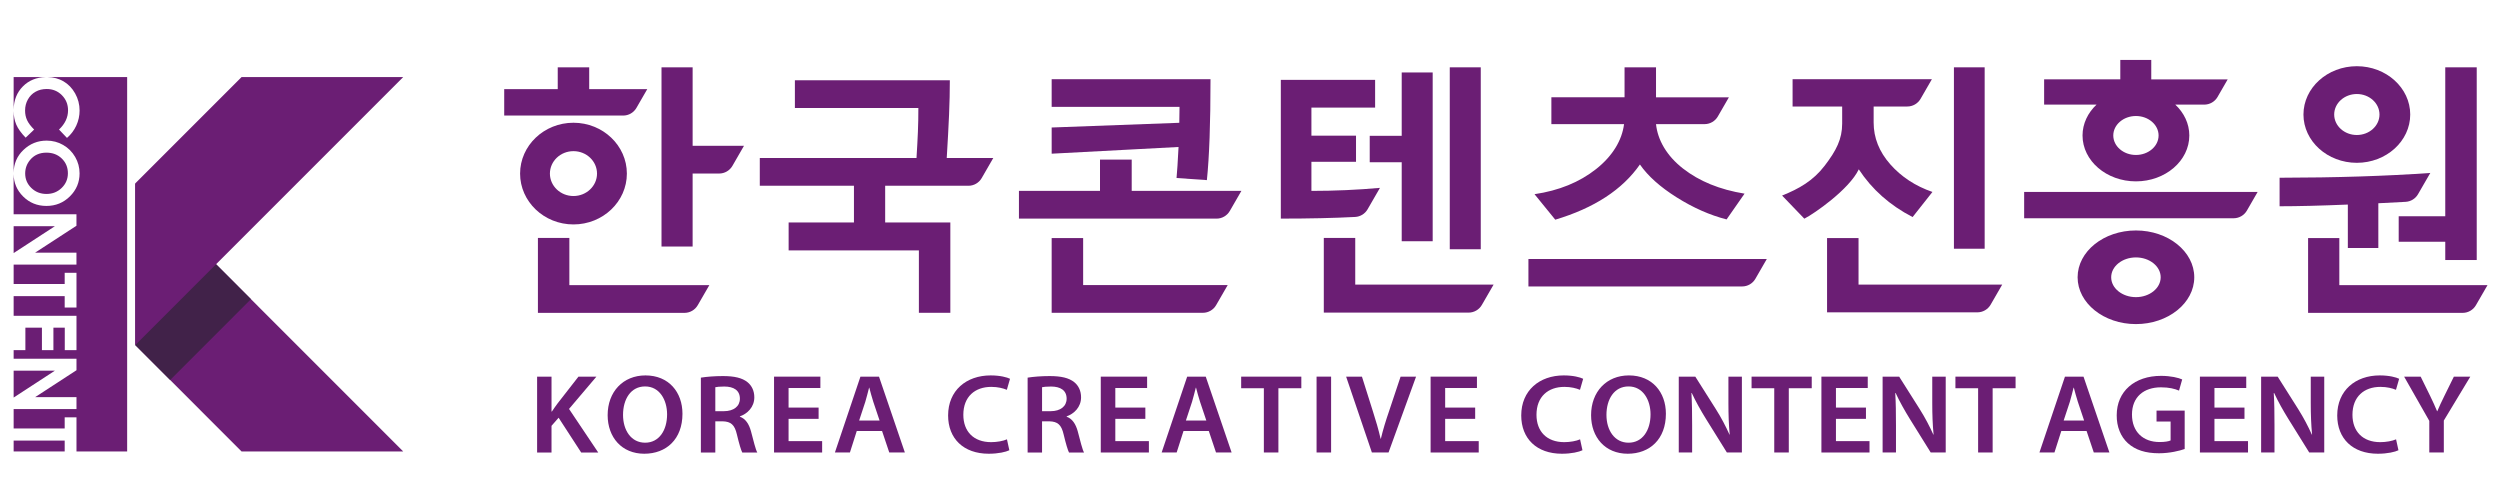
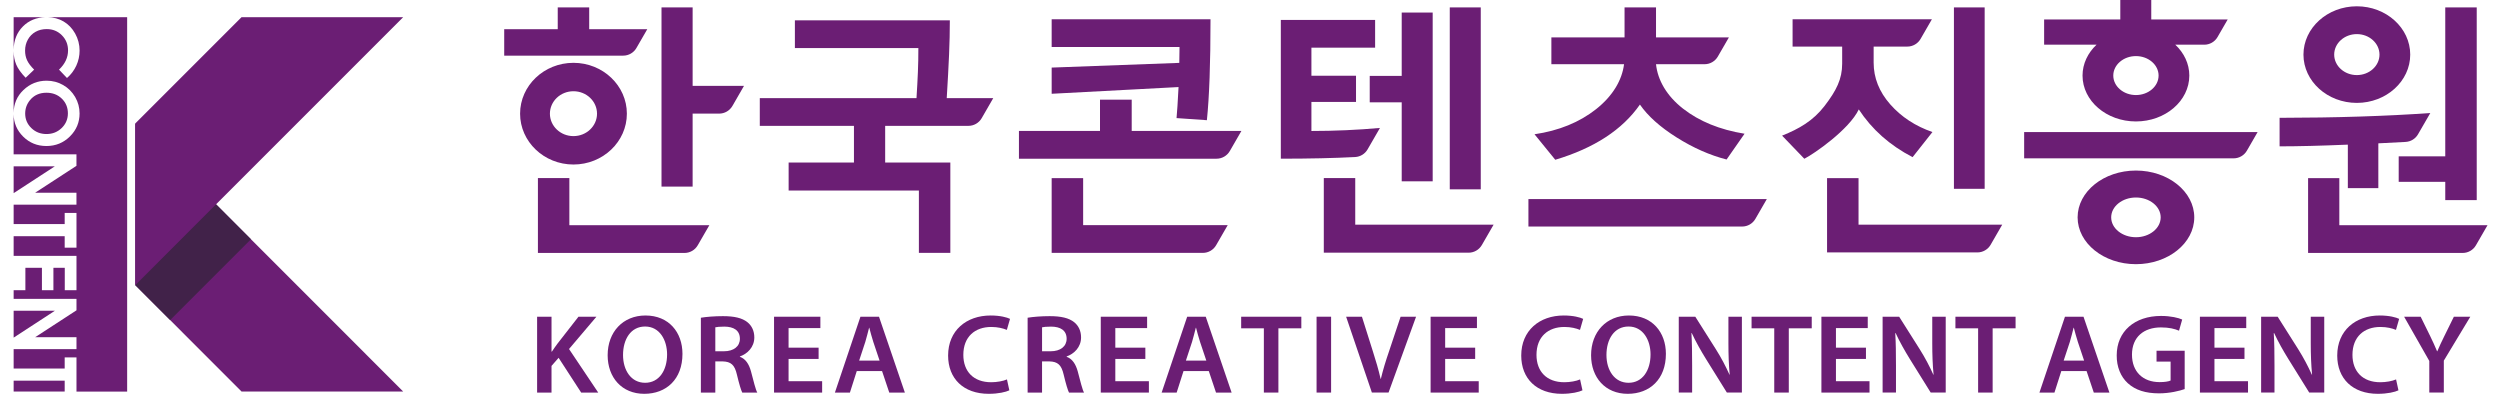
- <svg xmlns="http://www.w3.org/2000/svg" version="1.1" id="Layer_1" x="0px" y="0px" width="300px" height="59px" viewBox="0 0 300 59" enable-background="new 0 0 300 59" xml:space="preserve">
+ <svg xmlns="http://www.w3.org/2000/svg" version="1.1" id="Layer_1" x="0px" y="0px" width="300" height="47.32" viewBox="0 7.19 300 47.32" enable-background="new 0 7.19 300 47.32" xml:space="preserve">
  <g>
    <polygon fill="#6B1E74" points="16.229,22.007 28.986,9.25 48.383,9.25 16.231,41.408  " />
    <polygon fill="#6B1E74" points="16.231,41.408 28.986,54.175 48.383,54.175 16.229,22.007  " />
    <polygon fill="#412249" points="20.419,45.598 16.231,41.408 25.928,31.709 30.115,35.901  " />
    <path fill="#6B1E74" d="M5.582,23.274c0.718,0,1.323-0.241,1.821-0.723c0.498-0.483,0.745-1.07,0.745-1.76   c0-0.697-0.241-1.285-0.727-1.761c-0.484-0.475-1.103-0.712-1.85-0.712c-0.837,0-1.494,0.3-1.979,0.897   c-0.379,0.466-0.57,0.999-0.57,1.602c0,0.681,0.246,1.26,0.738,1.739C4.256,23.036,4.858,23.274,5.582,23.274" />
    <polygon fill="#6B1E74" points="1.637,44.482 1.637,47.706 6.584,44.482  " />
    <path fill="#6B1E74" d="M5.464,9.25H1.637v3.907c0.02-1.132,0.387-2.064,1.112-2.792C3.461,9.65,4.366,9.28,5.464,9.25" />
    <polygon fill="#6B1E74" points="1.637,27.146 1.637,30.368 6.584,27.146  " />
    <path fill="#6B1E74" d="M15.258,9.25H5.709c0.708,0.015,1.344,0.18,1.902,0.505c0.583,0.341,1.053,0.827,1.408,1.46   c0.354,0.635,0.532,1.317,0.532,2.049c0,0.622-0.128,1.221-0.391,1.797c-0.263,0.575-0.636,1.071-1.122,1.489l-0.957-1.004   c0.721-0.683,1.084-1.451,1.084-2.305c0-0.72-0.249-1.327-0.74-1.82c-0.492-0.494-1.099-0.74-1.82-0.74   c-0.504,0-0.952,0.109-1.339,0.328c-0.392,0.218-0.697,0.527-0.92,0.927c-0.224,0.4-0.336,0.844-0.336,1.332   c0,0.417,0.077,0.797,0.235,1.142c0.156,0.346,0.438,0.725,0.851,1.138l-1.018,0.973c-0.543-0.557-0.918-1.084-1.13-1.578   c-0.201-0.475-0.304-1.014-0.313-1.617v7.416c0.017-1.097,0.405-2.012,1.172-2.743c0.783-0.75,1.711-1.125,2.787-1.125   c0.722,0,1.387,0.176,1.988,0.523c0.606,0.35,1.084,0.829,1.439,1.439c0.354,0.61,0.528,1.268,0.528,1.972   c0,1.067-0.384,1.985-1.157,2.753c-0.772,0.767-1.713,1.151-2.822,1.151c-1.103,0-2.033-0.379-2.796-1.136   c-0.742-0.74-1.123-1.633-1.14-2.68v4.817h7.541v1.376l-4.961,3.229h4.961v1.433H1.637v2.328h6.125v-1.34h1.416v4.168H7.762v-1.372   H1.637v2.362h7.541v4.116H7.773v-2.69H6.409v2.69H5.031v-2.69H3.046v2.69H1.637v1.038h7.541v1.376l-4.961,3.229h4.961v1.433H1.637   v2.328h6.125v-1.34h1.416v4.102h6.08V9.25z" />
    <rect x="1.637" y="52.87" fill="#6B1E74" width="6.125" height="1.304" />
    <path fill="#6B1E74" d="M64.454,45.197h1.729v4.186h0.043c0.228-0.35,0.468-0.676,0.694-0.986l2.496-3.2h2.154l-3.287,3.875   l3.504,5.228h-2.045l-2.709-4.173l-0.851,0.971V54.3h-1.729V45.197z" />
    <path fill="#6B1E74" d="M74.764,49.789c0,1.85,0.978,3.335,2.649,3.335c1.687,0,2.638-1.498,2.638-3.404   c0-1.714-0.891-3.348-2.638-3.348C75.685,46.372,74.764,47.911,74.764,49.789 M81.896,49.653c0,3.052-1.942,4.795-4.582,4.795   c-2.693,0-4.396-1.959-4.396-4.632c0-2.797,1.846-4.767,4.54-4.767C80.251,45.049,81.896,47.06,81.896,49.653" />
    <path fill="#6B1E74" d="M85.838,49.342h1.035c1.178,0,1.914-0.594,1.914-1.499c0-1.001-0.736-1.459-1.873-1.459   c-0.552,0-0.906,0.042-1.076,0.082V49.342z M84.105,45.317c0.653-0.107,1.632-0.189,2.641-0.189c1.374,0,2.311,0.217,2.948,0.729   c0.525,0.42,0.824,1.054,0.824,1.824c0,1.174-0.837,1.972-1.731,2.283v0.041c0.68,0.242,1.093,0.876,1.333,1.755   c0.298,1.134,0.553,2.189,0.753,2.54h-1.802c-0.142-0.271-0.369-1.013-0.639-2.147c-0.27-1.189-0.724-1.567-1.716-1.595h-0.879   V54.3h-1.732V45.317z" />
    <polygon fill="#6B1E74" points="98.232,50.262 94.628,50.262 94.628,52.935 98.657,52.935 98.657,54.3 92.885,54.3 92.885,45.197    98.445,45.197 98.445,46.561 94.628,46.561 94.628,48.91 98.232,48.91  " />
    <path fill="#6B1E74" d="M105.55,50.464l-0.753-2.242c-0.184-0.553-0.338-1.175-0.482-1.7h-0.025c-0.145,0.525-0.285,1.16-0.455,1.7   l-0.738,2.242H105.55z M102.812,51.72l-0.822,2.579h-1.801l3.063-9.101h2.228l3.104,9.101h-1.872l-0.865-2.579H102.812z" />
    <path fill="#6B1E74" d="M121.121,54.03c-0.413,0.202-1.319,0.418-2.47,0.418c-3.034,0-4.878-1.824-4.878-4.592   c0-2.998,2.184-4.807,5.106-4.807c1.147,0,1.97,0.228,2.324,0.405l-0.382,1.323c-0.455-0.189-1.079-0.351-1.872-0.351   c-1.942,0-3.349,1.161-3.349,3.35c0,1.998,1.234,3.282,3.335,3.282c0.71,0,1.445-0.136,1.9-0.339L121.121,54.03z" />
    <path fill="#6B1E74" d="M125.047,49.342h1.033c1.18,0,1.916-0.594,1.916-1.499c0-1.001-0.736-1.459-1.872-1.459   c-0.554,0-0.906,0.042-1.077,0.082V49.342z M123.315,45.317c0.654-0.107,1.632-0.189,2.638-0.189c1.377,0,2.313,0.217,2.953,0.729   c0.522,0.42,0.822,1.054,0.822,1.824c0,1.174-0.837,1.972-1.732,2.283v0.041c0.681,0.242,1.093,0.876,1.334,1.755   c0.298,1.134,0.553,2.189,0.753,2.54h-1.802c-0.142-0.271-0.369-1.013-0.639-2.147c-0.271-1.189-0.723-1.567-1.717-1.595h-0.879   V54.3h-1.731V45.317z" />
    <polygon fill="#6B1E74" points="137.442,50.262 133.838,50.262 133.838,52.935 137.867,52.935 137.867,54.3 132.093,54.3    132.093,45.197 137.653,45.197 137.653,46.561 133.838,46.561 133.838,48.91 137.442,48.91  " />
    <path fill="#6B1E74" d="M144.759,50.464l-0.752-2.242c-0.183-0.553-0.34-1.175-0.482-1.7h-0.027c-0.143,0.525-0.283,1.16-0.454,1.7   l-0.737,2.242H144.759z M142.021,51.72l-0.822,2.579h-1.801l3.063-9.101h2.229l3.104,9.101h-1.873l-0.865-2.579H142.021z" />
    <polygon fill="#6B1E74" points="151.663,46.588 148.94,46.588 148.94,45.197 156.16,45.197 156.16,46.588 153.408,46.588    153.408,54.298 151.663,54.298  " />
    <rect x="157.988" y="45.195" fill="#6B1E74" width="1.744" height="9.103" />
    <path fill="#6B1E74" d="M164.626,54.298l-3.091-9.101h1.898l1.305,4.133c0.37,1.148,0.681,2.214,0.936,3.321h0.029   c0.257-1.08,0.597-2.188,0.979-3.294l1.389-4.16h1.857l-3.304,9.101H164.626z" />
    <polygon fill="#6B1E74" points="177.02,50.262 173.419,50.262 173.419,52.935 177.447,52.935 177.447,54.3 171.672,54.3    171.672,45.197 177.233,45.197 177.233,46.561 173.419,46.561 173.419,48.91 177.02,48.91  " />
    <path fill="#6B1E74" d="M189.896,54.03c-0.41,0.202-1.319,0.418-2.468,0.418c-3.036,0-4.88-1.824-4.88-4.592   c0-2.998,2.185-4.807,5.106-4.807c1.149,0,1.972,0.228,2.326,0.405l-0.382,1.323c-0.455-0.189-1.079-0.351-1.872-0.351   c-1.942,0-3.348,1.161-3.348,3.35c0,1.998,1.232,3.282,3.332,3.282c0.708,0,1.447-0.136,1.9-0.339L189.896,54.03z" />
    <path fill="#6B1E74" d="M192.774,49.789c0,1.85,0.979,3.335,2.652,3.335c1.688,0,2.638-1.498,2.638-3.404   c0-1.714-0.895-3.348-2.638-3.348C193.696,46.372,192.774,47.911,192.774,49.789 M199.908,49.653c0,3.052-1.942,4.795-4.581,4.795   c-2.696,0-4.397-1.959-4.397-4.632c0-2.797,1.845-4.767,4.539-4.767C198.263,45.049,199.908,47.06,199.908,49.653" />
    <path fill="#6B1E74" d="M201.452,54.298v-9.101h1.985l2.468,3.903c0.641,1.012,1.191,2.066,1.632,3.052h0.028   c-0.113-1.216-0.155-2.391-0.155-3.781v-3.174h1.617v9.101h-1.802l-2.496-4.01c-0.611-0.986-1.247-2.105-1.717-3.132l-0.041,0.012   c0.069,1.175,0.085,2.377,0.085,3.876v3.254H201.452z" />
    <polygon fill="#6B1E74" points="212.91,46.588 210.188,46.588 210.188,45.197 217.408,45.197 217.408,46.588 214.655,46.588    214.655,54.298 212.91,54.298  " />
    <polygon fill="#6B1E74" points="223.915,50.262 220.313,50.262 220.313,52.935 224.342,52.935 224.342,54.3 218.569,54.3    218.569,45.197 224.129,45.197 224.129,46.561 220.313,46.561 220.313,48.91 223.915,48.91  " />
    <path fill="#6B1E74" d="M225.913,54.298v-9.101h1.987l2.468,3.903c0.638,1.012,1.191,2.066,1.631,3.052h0.03   c-0.115-1.216-0.158-2.391-0.158-3.781v-3.174h1.615v9.101h-1.8l-2.496-4.01c-0.609-0.986-1.245-2.105-1.716-3.132l-0.043,0.012   c0.07,1.175,0.086,2.377,0.086,3.876v3.254H225.913z" />
    <polygon fill="#6B1E74" points="237.374,46.588 234.651,46.588 234.651,45.197 241.869,45.197 241.869,46.588 239.117,46.588    239.117,54.298 237.374,54.298  " />
    <path fill="#6B1E74" d="M250.094,50.464l-0.751-2.242c-0.186-0.553-0.341-1.175-0.482-1.7h-0.03c-0.142,0.525-0.282,1.16-0.451,1.7   l-0.741,2.242H250.094z M247.356,51.72l-0.822,2.579h-1.802l3.063-9.101h2.227l3.107,9.101h-1.874l-0.865-2.579H247.356z" />
    <path fill="#6B1E74" d="M262.162,53.88c-0.608,0.217-1.802,0.512-3.077,0.512c-1.616,0-2.838-0.39-3.744-1.213   c-0.853-0.771-1.351-1.972-1.335-3.35c0-2.877,2.156-4.726,5.319-4.726c1.177,0,2.098,0.229,2.538,0.431l-0.38,1.338   c-0.527-0.217-1.165-0.393-2.173-0.393c-2.042,0-3.473,1.148-3.473,3.268c0,2.067,1.33,3.297,3.317,3.297   c0.624,0,1.091-0.081,1.318-0.19v-2.268h-1.688v-1.31h3.377V53.88z" />
    <polygon fill="#6B1E74" points="269.338,50.262 265.734,50.262 265.734,52.935 269.762,52.935 269.762,54.3 263.989,54.3    263.989,45.197 269.549,45.197 269.549,46.561 265.734,46.561 265.734,48.91 269.338,48.91  " />
    <path fill="#6B1E74" d="M271.335,54.298v-9.101h1.986l2.468,3.903c0.637,1.012,1.191,2.066,1.632,3.052h0.027   c-0.112-1.216-0.157-2.391-0.157-3.781v-3.174h1.618v9.101h-1.801l-2.495-4.01c-0.61-0.986-1.25-2.105-1.717-3.132l-0.045,0.012   c0.072,1.175,0.087,2.377,0.087,3.876v3.254H271.335z" />
    <path fill="#6B1E74" d="M287.814,54.03c-0.411,0.202-1.317,0.418-2.468,0.418c-3.035,0-4.879-1.824-4.879-4.592   c0-2.998,2.185-4.807,5.106-4.807c1.148,0,1.97,0.228,2.325,0.405l-0.382,1.323c-0.455-0.189-1.078-0.351-1.872-0.351   c-1.942,0-3.349,1.161-3.349,3.35c0,1.998,1.234,3.282,3.335,3.282c0.707,0,1.445-0.136,1.898-0.339L287.814,54.03z" />
    <path fill="#6B1E74" d="M291.515,54.298v-3.794l-3.02-5.307h1.984l1.149,2.336c0.325,0.675,0.564,1.188,0.821,1.809h0.028   c0.241-0.581,0.512-1.146,0.837-1.809l1.15-2.336h1.973l-3.178,5.267v3.834H291.515z" />
    <path fill="#6B1E74" d="M65.989,20.831c0-1.486,1.266-2.693,2.826-2.693s2.828,1.207,2.828,2.693c0,1.485-1.268,2.692-2.828,2.692   S65.989,22.316,65.989,20.831 M75.224,20.831c0-3.363-2.875-6.102-6.408-6.102c-3.532,0-6.405,2.738-6.405,6.102   c0,3.364,2.873,6.101,6.405,6.101C72.349,26.932,75.224,24.195,75.224,20.831" />
    <path fill="#6B1E74" d="M282.82,11.282c1.499,0,2.719,1.104,2.719,2.46c0,1.356-1.22,2.458-2.719,2.458s-2.717-1.102-2.717-2.458   C280.104,12.386,281.321,11.282,282.82,11.282 M282.82,19.538c3.532,0,6.407-2.601,6.407-5.795c0-3.197-2.875-5.798-6.407-5.798   c-3.531,0-6.405,2.601-6.405,5.798C276.415,16.937,279.289,19.538,282.82,19.538" />
    <path fill="#6B1E74" d="M256.312,18.596c-1.499,0-2.718-1.049-2.718-2.337c0-1.29,1.219-2.338,2.718-2.338   c1.497,0,2.719,1.048,2.719,2.338C259.03,17.547,257.809,18.596,256.312,18.596 M249.904,16.259c0,3.036,2.872,5.505,6.407,5.505   c3.532,0,6.407-2.47,6.407-5.505c0-1.428-0.642-2.727-1.682-3.705h3.479c0.655,0,1.262-0.351,1.589-0.917l1.219-2.11V9.524h-9.171   V7.189h-3.716v2.334h-9.141v3.03h6.29C250.546,13.533,249.904,14.832,249.904,16.259" />
    <path fill="#6B1E74" d="M256.312,35.657c-1.639,0-2.97-1.069-2.97-2.383c0-1.315,1.331-2.384,2.97-2.384   c1.636,0,2.97,1.069,2.97,2.384C259.281,34.588,257.947,35.657,256.312,35.657 M256.312,27.656c-3.859,0-6.999,2.521-6.999,5.618   c0,3.097,3.14,5.617,6.999,5.617c3.858,0,7-2.52,7-5.617C263.312,30.177,260.17,27.656,256.312,27.656" />
    <path fill="#6B1E74" d="M83.115,8.079h-3.734v21.501h3.734v-5.55v-3.206h3.182c0.655,0,1.262-0.35,1.591-0.916l1.391-2.412h-6.163   V8.079z" />
    <path fill="#6B1E74" d="M68.323,28.554H64.55v8.99h17.588c0.655,0,1.262-0.349,1.589-0.917l1.394-2.41H68.323V28.554z" />
    <path fill="#6B1E74" d="M113.981,9.631H95.387v3.33h14.817c0,2.112-0.073,3.531-0.224,6.001H91.175v3.329h11.299v4.401h-7.838   v3.359h15.63v7.485h3.775V26.693h-0.507h-7.314v-4.401h9.991c0.656,0,1.26-0.351,1.589-0.917l1.392-2.412h-5.584   C113.856,14.863,113.981,12.334,113.981,9.631" />
    <path fill="#6B1E74" d="M165.594,22.544c-2.716,0.242-5.457,0.364-8.224,0.364V19.42h5.352v-3.139h-5.352v-3.369h7.644V9.585   h-11.315v16.648c3.387,0,6.356-0.066,8.919-0.199c0.619-0.033,1.18-0.377,1.491-0.916L165.594,22.544z" />
    <rect x="173.972" y="8.079" fill="#6B1E74" width="3.719" height="21.831" />
    <polygon fill="#6B1E74" points="164.367,19.469 167.307,19.469 168.205,19.469 168.205,28.948 171.922,28.948 171.922,8.696    168.205,8.696 168.205,16.298 164.367,16.298  " />
    <path fill="#6B1E74" d="M162.629,28.554h-0.04h-3.733v5.665v3.294h17.376c0.656,0,1.262-0.35,1.589-0.918l1.41-2.441h-16.602   V28.554z" />
    <path fill="#6B1E74" d="M191.531,20.289c-1.998,1.578-4.462,2.583-7.389,3.013l2.489,3.06c4.674-1.399,8.062-3.607,10.159-6.625   c0.95,1.376,2.418,2.692,4.405,3.943c1.988,1.252,3.985,2.135,5.995,2.65l2.156-3.092c-2.976-0.483-5.439-1.49-7.395-3.021   c-1.952-1.528-3.028-3.409-3.229-5.322h5.828c0.656,0,1.26-0.351,1.589-0.917l1.329-2.301h-8.746V8.079h-3.776v3.596h-8.781v3.219   h8.721C194.647,16.807,193.529,18.71,191.531,20.289" />
    <path fill="#6B1E74" d="M183.411,34.374h25.646c0.655,0,1.261-0.35,1.587-0.916l1.375-2.381h-28.608V34.374z" />
    <path fill="#6B1E74" d="M223.023,28.568h-3.776v8.913h18.039c0.652,0,1.261-0.35,1.588-0.917l1.39-2.41h-17.24V28.568z" />
    <rect x="234.471" y="8.079" fill="#6B1E74" width="3.688" height="21.768" />
    <path fill="#6B1E74" d="M276.971,28.568v8.976h18.55c0.654,0,1.259-0.349,1.587-0.915l1.393-2.413h-17.782v-5.648H276.971z" />
    <polygon fill="#6B1E74" points="287.844,25.951 287.844,27.325 287.844,29.01 293.432,29.01 293.432,31.203 297.207,31.203    297.207,11.104 297.207,8.079 293.432,8.079 293.432,17.643 293.432,25.951 288.636,25.951  " />
    <path fill="#6B1E74" d="M141.185,21.361l3.641,0.253c0.289-2.778,0.435-6.814,0.435-12.114h-19.062v3.328h15.344l-0.028,1.907   l-15.315,0.565v3.143l15.225-0.806C141.334,19.426,141.253,20.666,141.185,21.361" />
    <path fill="#6B1E74" d="M129.976,28.568h-3.777v8.968h18.144c0.654,0,1.262-0.35,1.59-0.917l1.393-2.413h-17.349V28.568z" />
    <path fill="#6B1E74" d="M135.805,19.153H132v3.753h-9.727v3.329h23.712c0.656,0,1.261-0.35,1.59-0.917l1.392-2.412h-13.162V19.153z   " />
    <path fill="#6B1E74" d="M242.898,26.191h25.136c0.655,0,1.263-0.351,1.591-0.917l1.29-2.238h-28.017V26.191z" />
    <path fill="#6B1E74" d="M281.742,29.762h3.658V24.39c1.095-0.048,2.19-0.105,3.282-0.17c0.617-0.037,1.174-0.381,1.48-0.914   l1.475-2.553c-5.268,0.374-11.294,0.566-18.086,0.576v3.423c2.176,0,4.907-0.068,8.19-0.205V29.762z" />
    <path fill="#6B1E74" d="M66.928,8.077v2.62h-6.423v3.17h14.278c0.655,0,1.259-0.349,1.587-0.917l1.302-2.253h-6.968v-2.62H66.928z" />
    <path fill="#6B1E74" d="M223.054,20.32c1.575,2.406,3.729,4.315,6.458,5.727l2.381-3.013c-2.047-0.706-3.732-1.813-5.063-3.32   c-1.331-1.51-1.993-3.179-1.993-5.01V12.78h4.041c0.654,0,1.261-0.35,1.589-0.918l1.362-2.362H215.11v3.28h5.95v2.051   c0,1.859-0.704,3.235-2.099,5.055c-1.392,1.818-3.092,2.77-5.11,3.58l2.668,2.775C217.688,25.653,221.906,22.732,223.054,20.32" />
  </g>
</svg>
